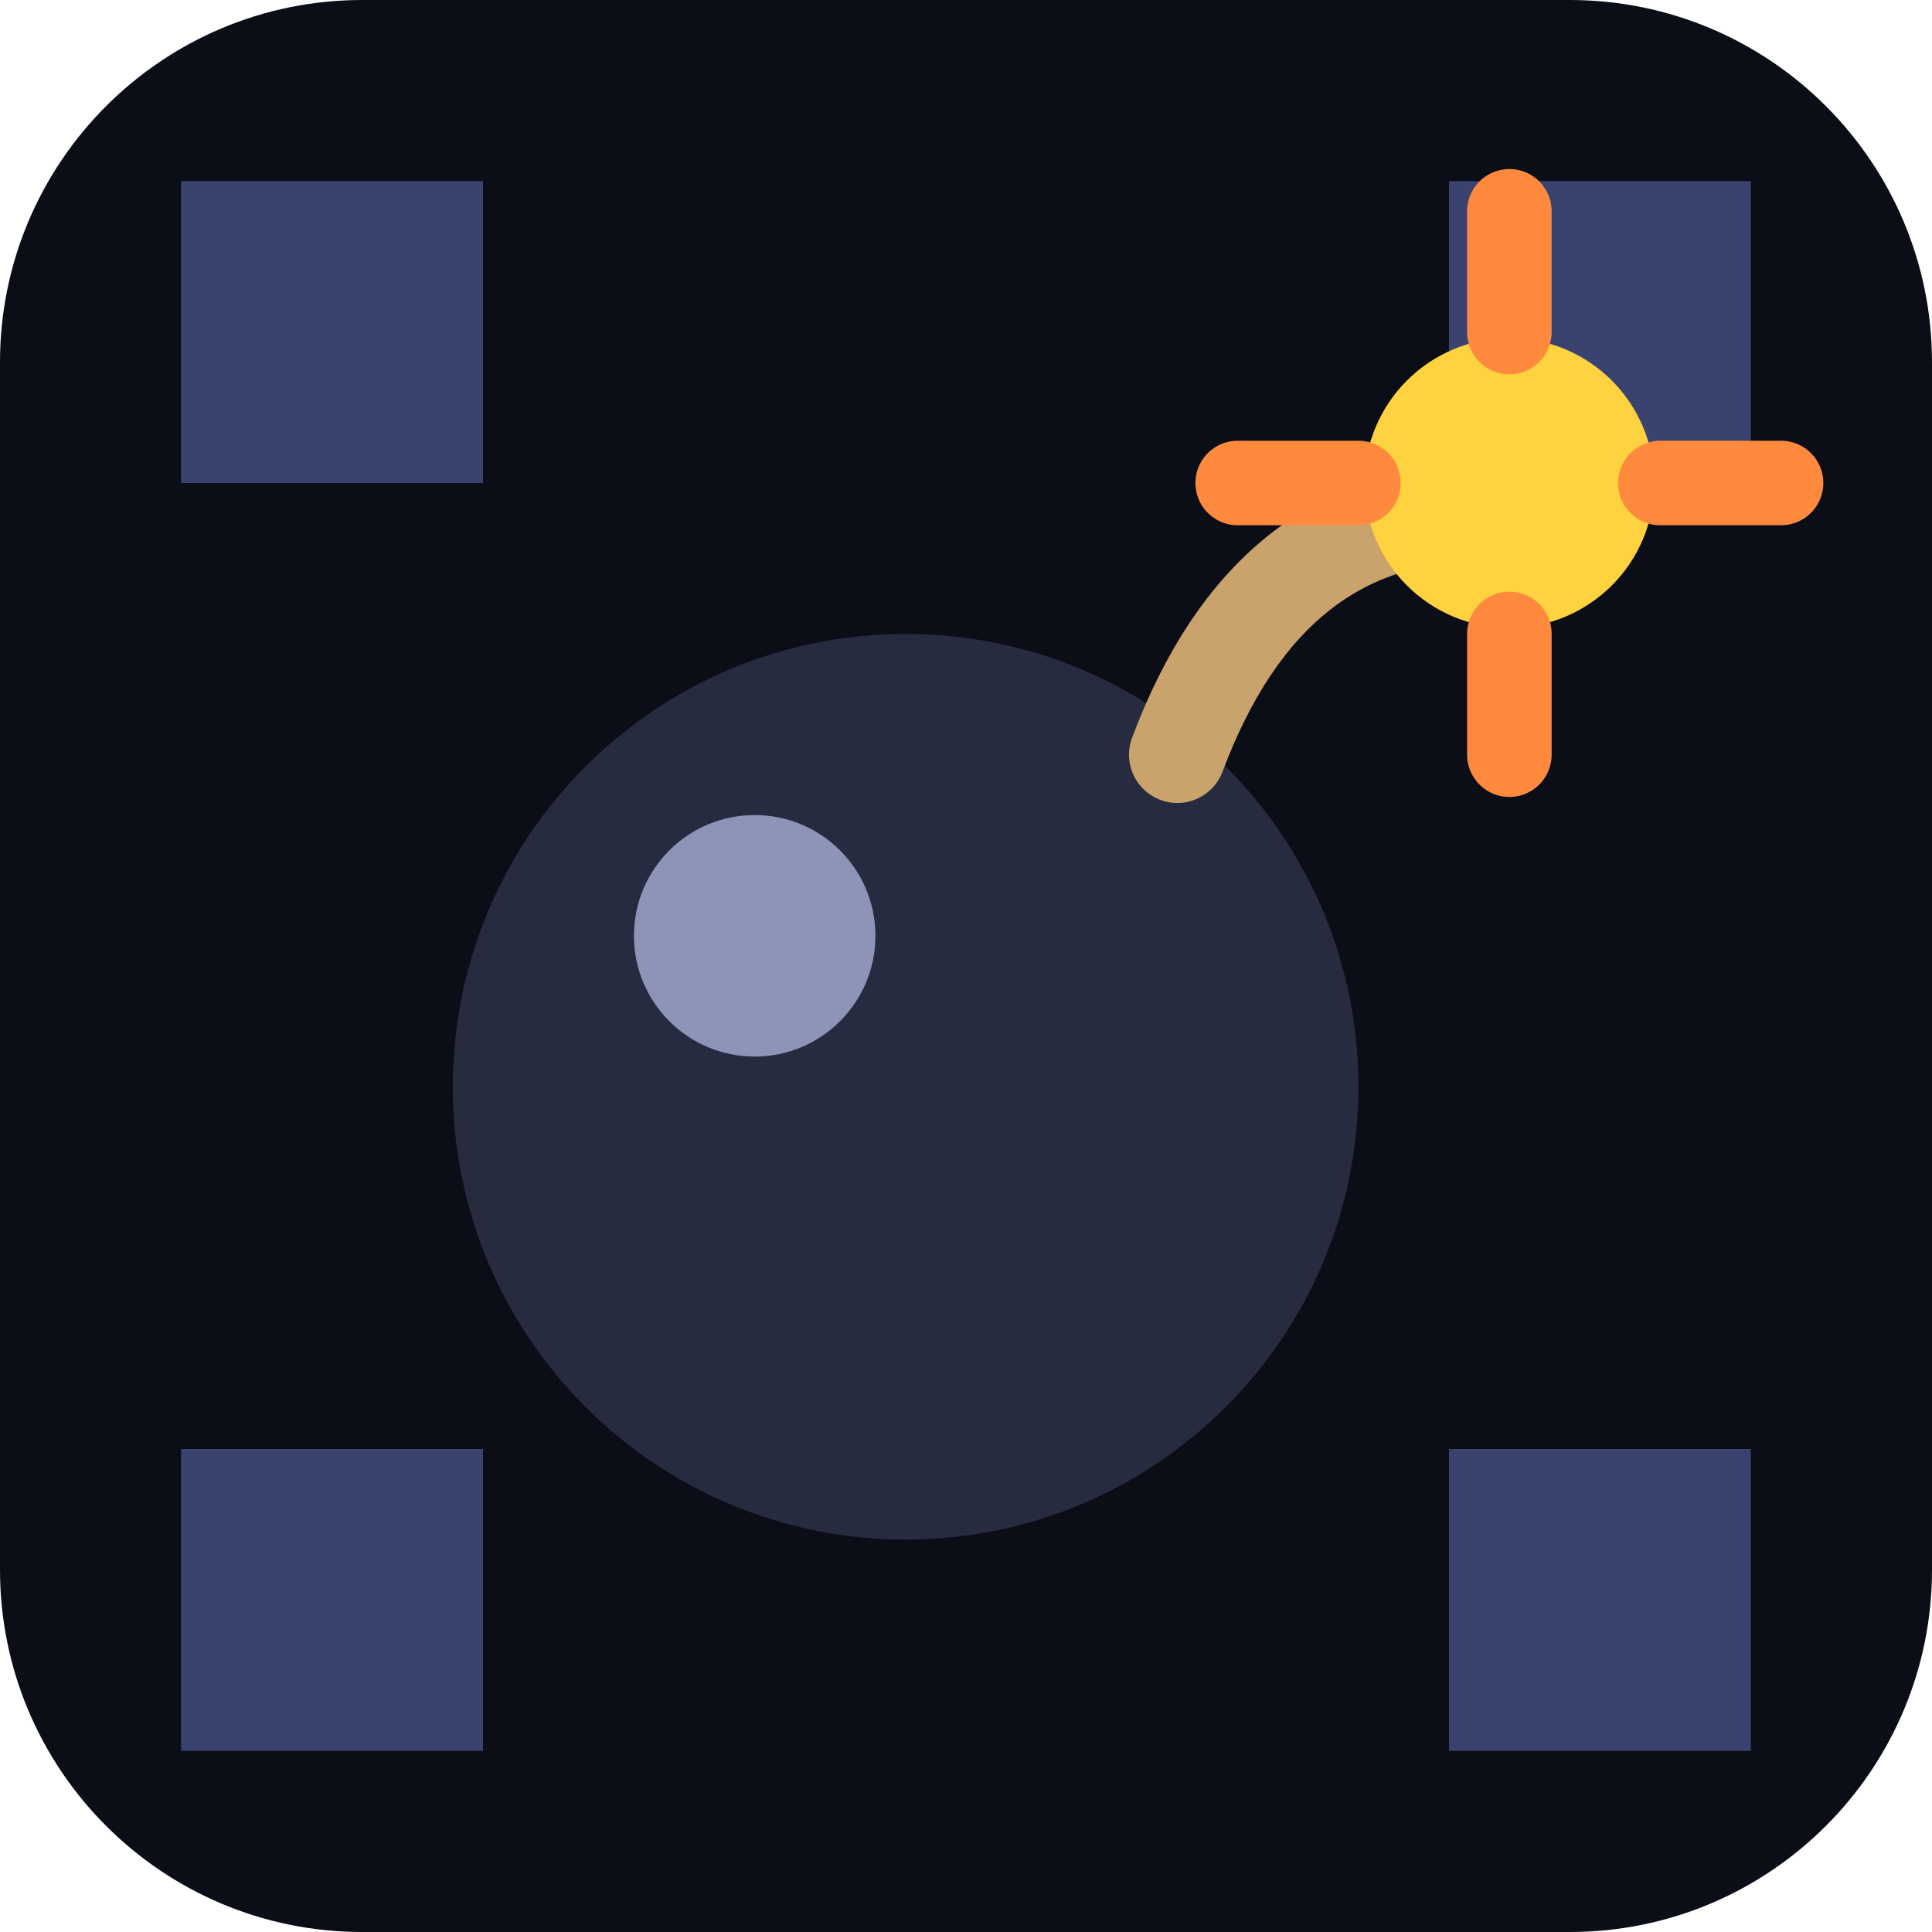
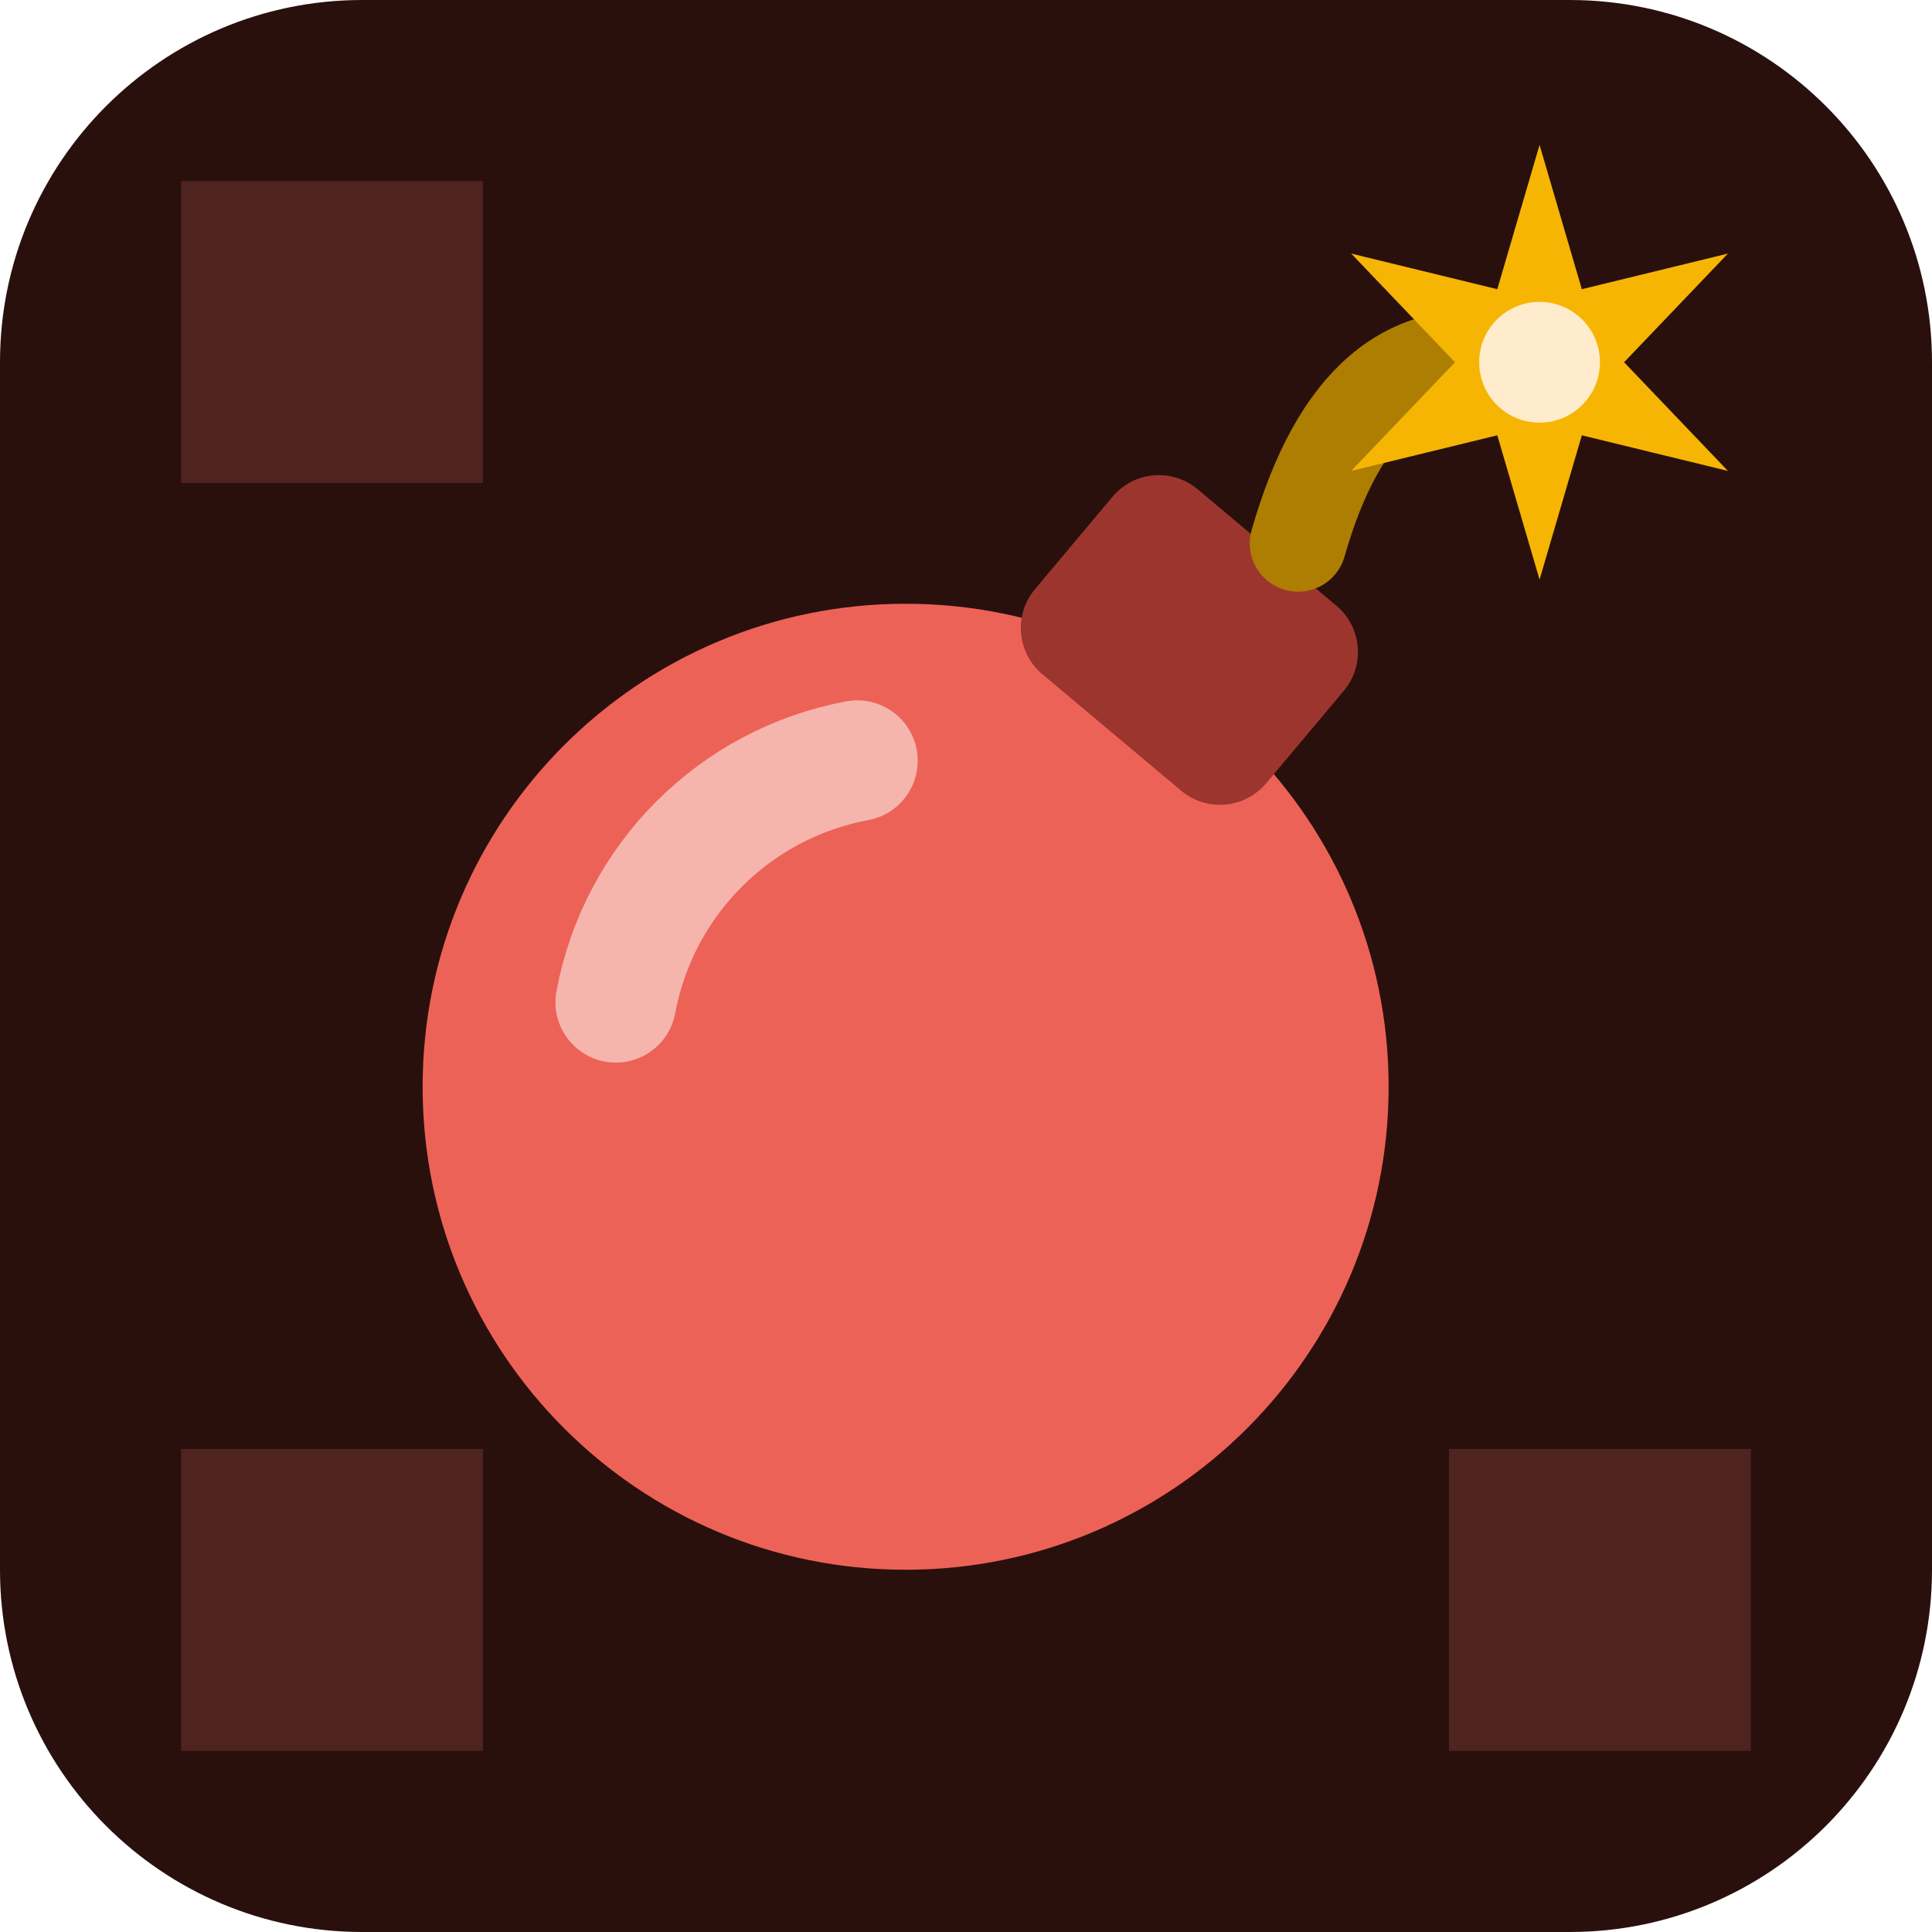
<svg xmlns="http://www.w3.org/2000/svg" viewBox="0 0 32 32">
-   <rect width="32" height="32" rx="6" fill="#0b0d17" />
-   <path d="M3 3h5v5H3zM24 3h5v5h-5zM3 24h5v5H3zM24 24h5v5h-5z" fill="#3a4370" />
-   <circle cx="15" cy="18" r="7.5" fill="#262b40" />
-   <circle cx="12.5" cy="15.5" r="2" fill="#8d94b8" />
-   <path d="M19.5 12.5q1.5 -4 5 -4" stroke="#c9a36b" stroke-width="1.6" fill="none" stroke-linecap="round" />
-   <circle cx="25" cy="8" r="2.4" fill="#ffd23f" />
-   <path d="M25 3.5v2M25 10.5v2M20.5 8h2M27.5 8h2" stroke="#ff8a3d" stroke-width="1.4" stroke-linecap="round" />
+   <rect width="32" height="32" rx="6" fill="#29100d" />
+   <path d="M3 3h5v5H3zM24 24h5v5h-5zM3 24h5v5H3z" fill="#4f2420" />
+   <circle cx="15" cy="18" r="8" fill="#ed6257" />
+   <path d="M10.2 16.6a5 5 0 0 1 4-4" stroke="#f5b5ad" stroke-width="2" stroke-linecap="round" fill="none" />
+   <rect x="17.2" y="8.6" width="5" height="4" rx="1" transform="rotate(40 19.7 10.6)" fill="#9d352f" />
+   <path d="M21.5 9Q22.5 5.5 25 6" stroke="#ad7e01" stroke-width="1.6" stroke-linecap="round" fill="none" />
+   <path d="M25.50 2.40L26.20 4.79L28.62 4.20L26.90 6.00L28.62 7.80L26.20 7.21L25.50 9.60L24.80 7.21L22.38 7.80L24.10 6.00L22.38 4.20L24.80 4.79Z" fill="#f7b503" />
+   <circle cx="25.5" cy="6" r="1" fill="#ffeccc" />
</svg>
